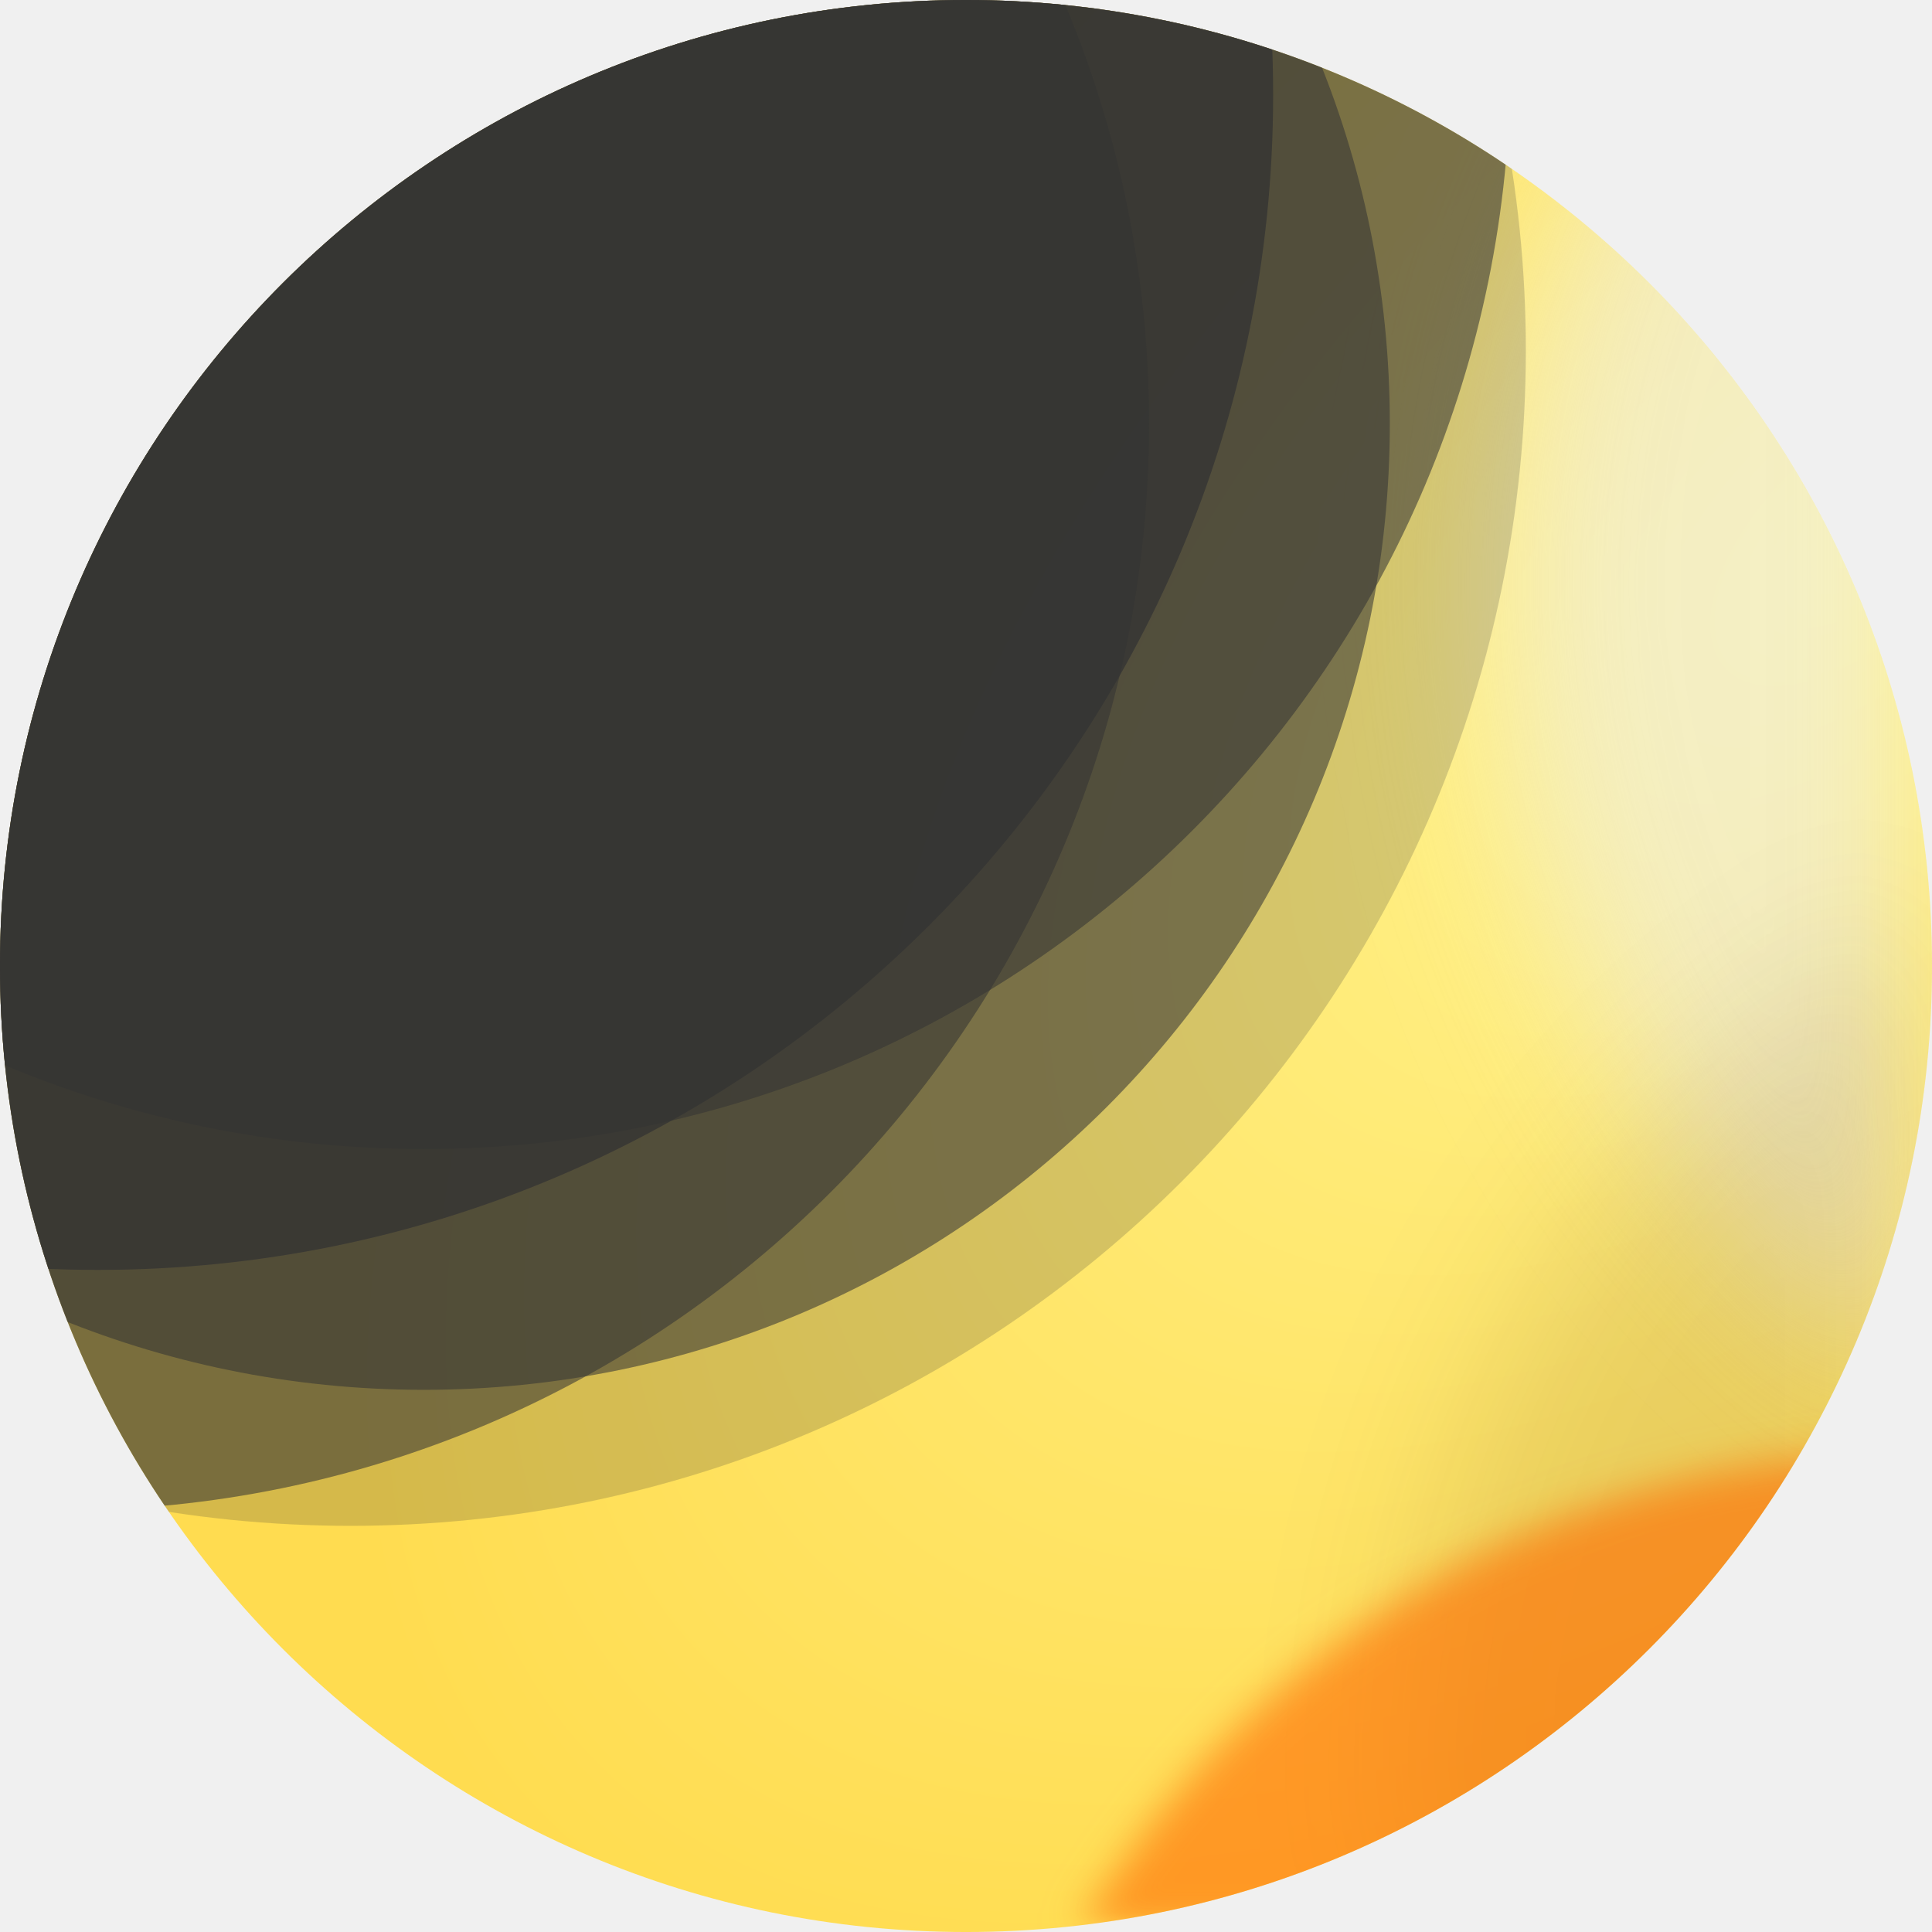
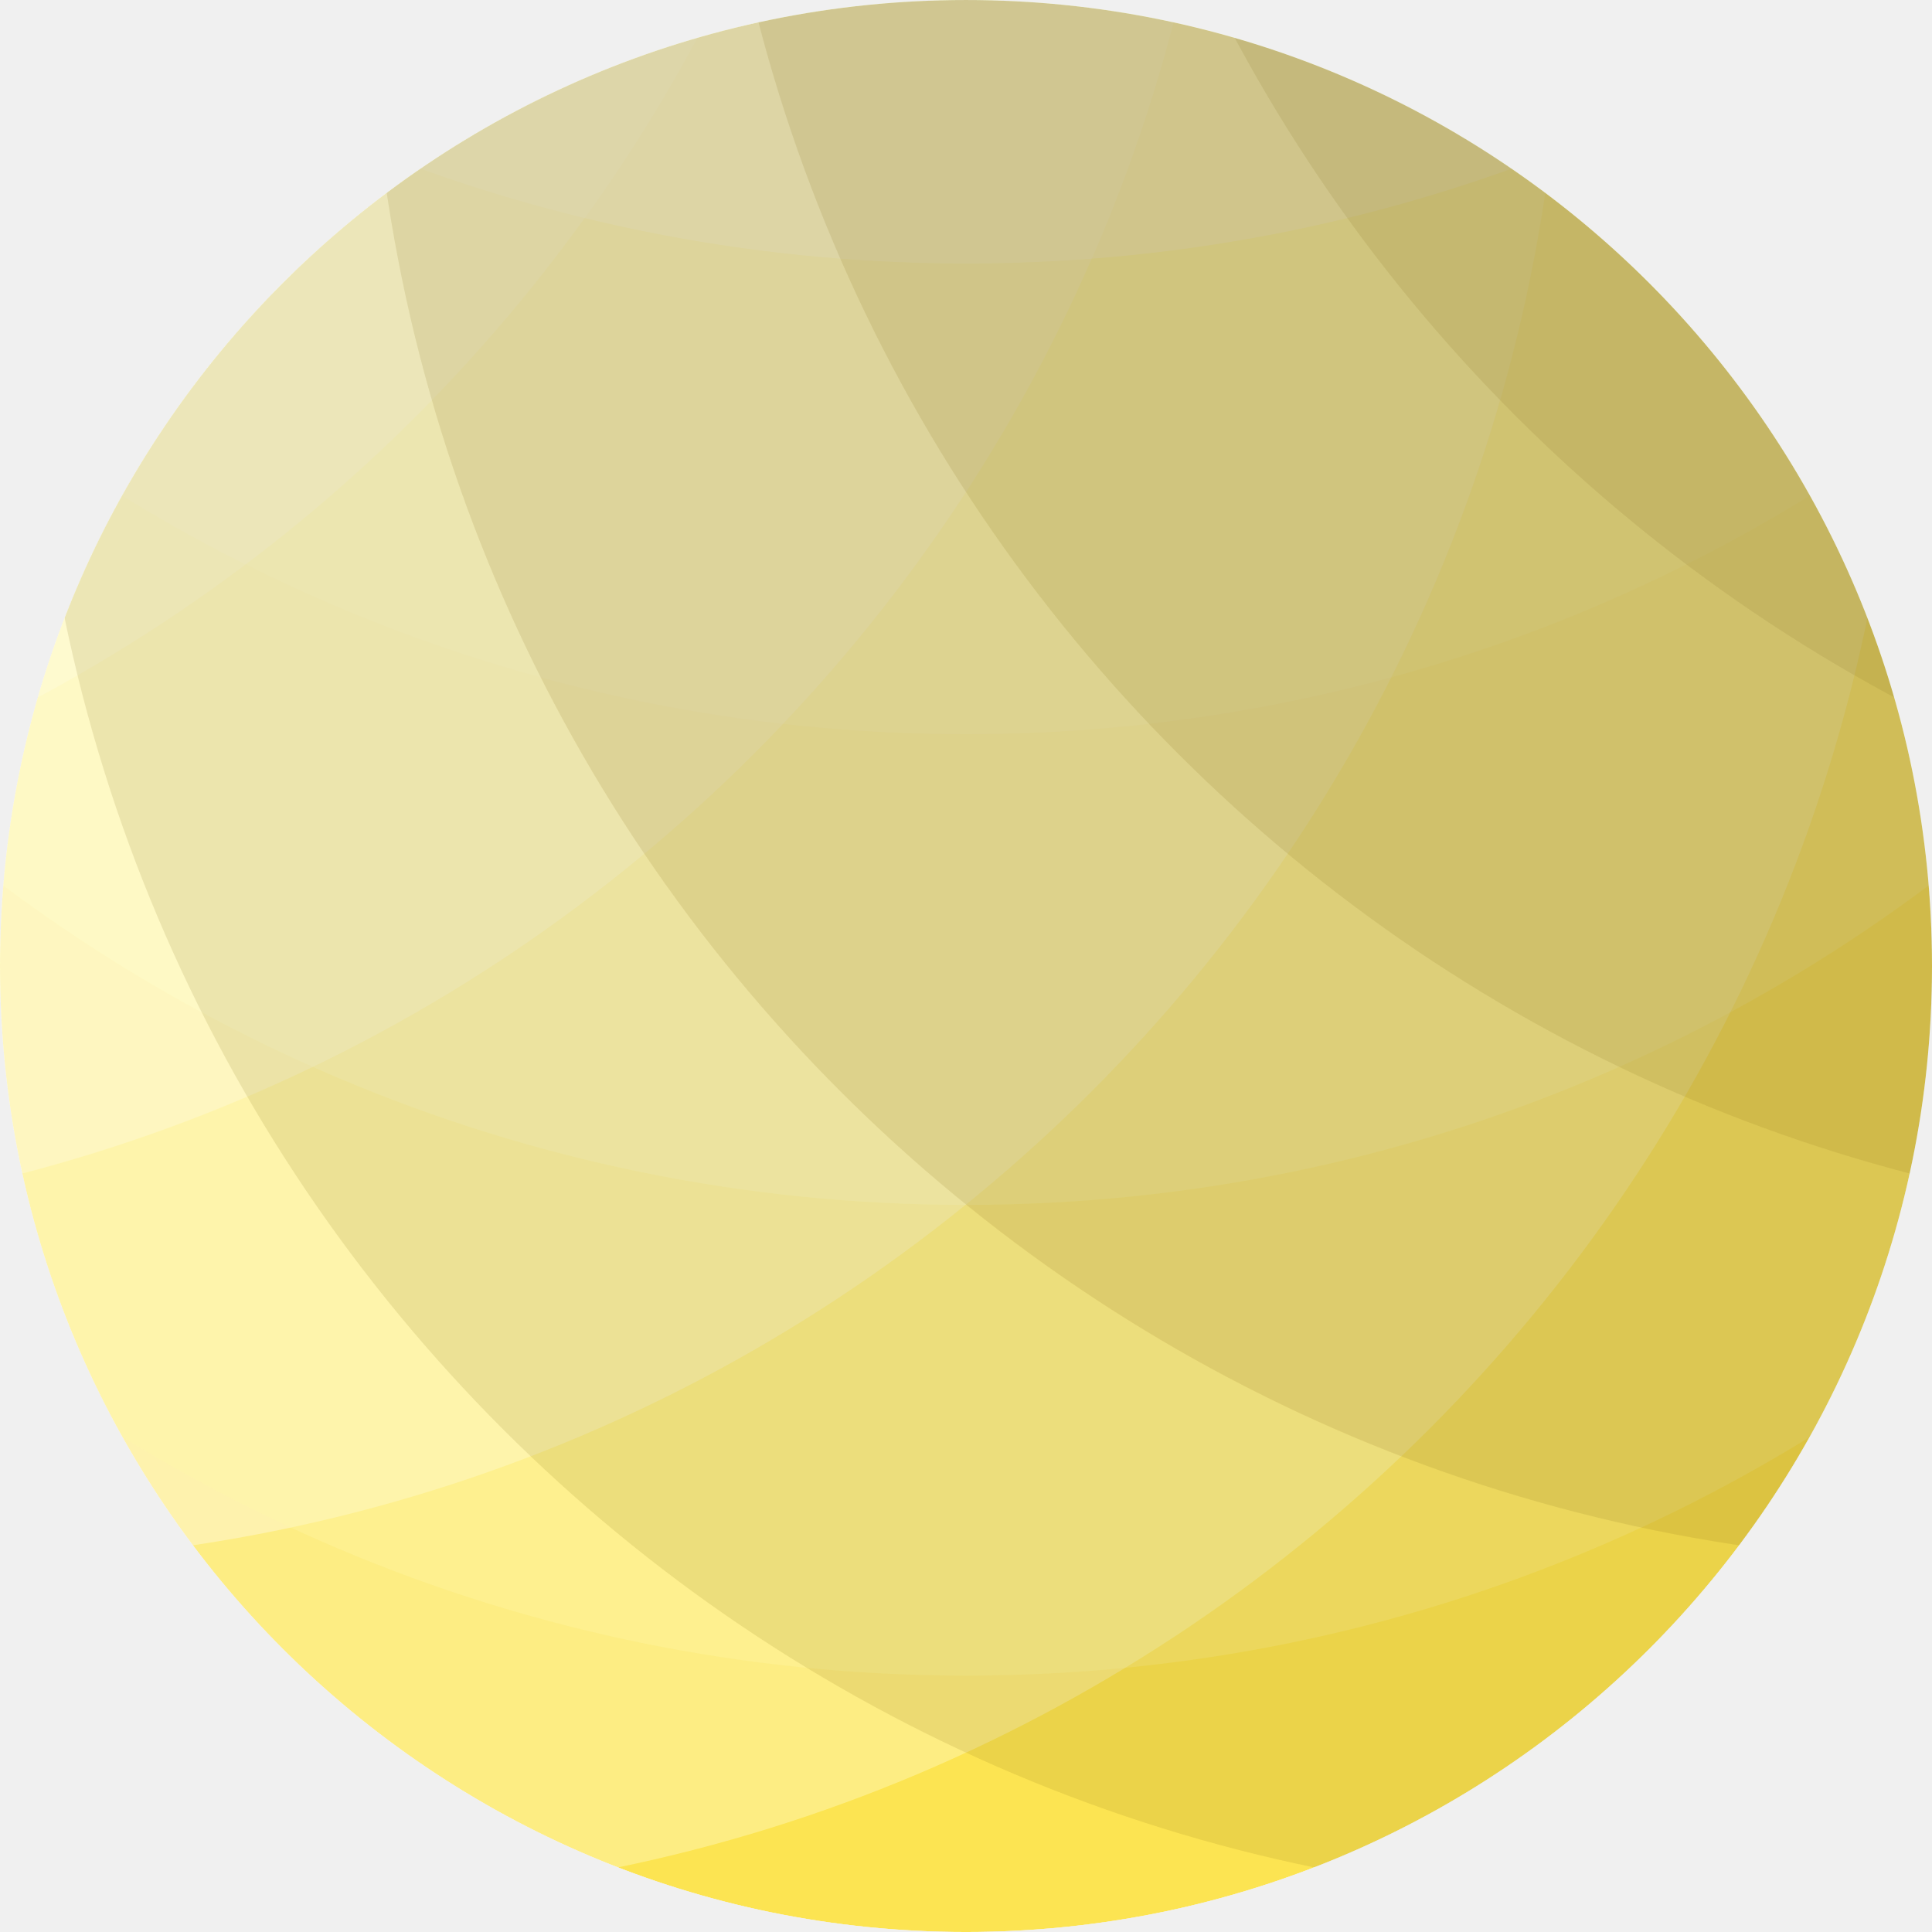
- <svg xmlns="http://www.w3.org/2000/svg" xmlns:xlink="http://www.w3.org/1999/xlink" id="svg8" version="1.1" viewBox="0 0 120 120" height="120mm" width="120mm">
+ <svg xmlns="http://www.w3.org/2000/svg" width="120mm" height="120mm" viewBox="0 0 120 120" version="1.1" id="svg8">
  <defs id="defs2">
-     <linearGradient id="linearGradient923">
-       <stop id="stop919" offset="0" style="stop-color:#fff593;stop-opacity:1;" />
-       <stop id="stop921" offset="1" style="stop-color:#ffdc50;stop-opacity:1" />
-     </linearGradient>
-     <radialGradient gradientTransform="matrix(-1.39516,1.34377,-0.6937178,-0.7202469,459.5638,-28.7707)" gradientUnits="userSpaceOnUse" r="56.569" fy="108.588" fx="160.421" cy="108.588" cx="160.421" id="radialGradient925" xlink:href="#linearGradient923" />
-     <filter height="1.189" y="-0.094" width="1.189" x="-0.094" id="filter1122" style="color-interpolation-filters:sRGB">
-       <feGaussianBlur id="feGaussianBlur1124" stdDeviation="4.444" />
-     </filter>
-     <filter style="color-interpolation-filters:sRGB" id="filter1122-0" x="-0.094" width="1.189" y="-0.094" height="1.189">
-       <feGaussianBlur stdDeviation="4.444" id="feGaussianBlur1124-6" />
-     </filter>
-     <filter height="1.05" y="-0.025" width="1.05" x="-0.025" id="filter1320" style="color-interpolation-filters:sRGB">
-       <feGaussianBlur id="feGaussianBlur1322" stdDeviation="1.169" />
-     </filter>
-     <clipPath id="clipPath1398" clipPathUnits="userSpaceOnUse">
-       <circle r="56.569" cy="133.603" cx="108.028" id="circle1400" style="fill:none;fill-opacity:1;stroke:#ffdc50;stroke-width:0.1;stroke-miterlimit:10.433;stroke-opacity:1;stop-color:#000000" />
+     <clipPath clipPathUnits="userSpaceOnUse" id="clipPath1659">
+       <circle style="mix-blend-mode:normal;fill:none;fill-opacity:1;stroke:#000000;stroke-width:0.265;stroke-opacity:1" id="circle1661" cx="125.994" cy="150.441" r="45.417" />
    </clipPath>
  </defs>
-   <g transform="translate(-48.02843,-73.60309)" id="layer1">
-     <g transform="matrix(1.060661,0,0,1.060661,-6.553062,-8.104434)" clip-path="url(#clipPath1398)" id="g1390">
-       <circle style="fill:url(#radialGradient925);fill-opacity:1;stroke-width:0.1;stroke-miterlimit:10.433;stop-color:#000000" id="path833" cx="108.028" cy="133.603" r="56.569" />
-       <circle r="56.569" cy="111.193" cx="195.775" id="path833-9-6-2" style="opacity:0.57;fill:#ececec;fill-opacity:1;stroke-width:0.1;stroke-miterlimit:10.433;filter:url(#filter1122-0);stop-color:#000000" />
-       <circle style="opacity:0.118;fill:#502d16;fill-opacity:1;stroke-width:0.1;stroke-miterlimit:10.433;filter:url(#filter1122);stop-color:#000000" id="path833-9-6" cx="190.115" cy="181.317" r="56.569" />
-       <circle r="56.569" cy="101.853" cx="76.278" id="path833-3" style="opacity:0.562;fill:#333333;fill-opacity:1;stroke-width:0.1;stroke-miterlimit:10.433;stop-color:#000000" />
-       <circle style="opacity:0.782;fill:#333333;fill-opacity:0.974;stroke-width:0.122;stroke-miterlimit:10.433;stop-color:#000000" id="path833-3-6" cx="57.191" cy="82.576" r="68.824" />
-       <circle r="63.632" cy="80.686" cx="76.278" id="path833-3-6-5" style="opacity:0.562;fill:#333333;fill-opacity:1;stroke-width:0.112;stroke-miterlimit:10.433;stop-color:#000000" />
-       <circle style="opacity:0.562;fill:#333333;fill-opacity:1;stroke-width:0.112;stroke-miterlimit:10.433;stop-color:#000000" id="path833-3-6-5-3" cx="55.112" cy="101.853" r="63.632" />
-       <circle r="56.569" cy="218.653" cx="163.494" id="path833-9" style="opacity:0.582;fill:#ff6600;fill-opacity:1;stroke-width:0.1;stroke-miterlimit:10.433;filter:url(#filter1320);stop-color:#000000" />
-       <circle r="68.824" cy="97.563" cx="71.988" id="path833-3-6-3" style="opacity:0.208;fill:#333333;fill-opacity:0.974;stroke-width:0.122;stroke-miterlimit:10.433;stop-color:#000000" />
+   <g id="layer1" transform="translate(-65.99359,-90.4406)">
+     <g id="g1648" clip-path="url(#clipPath1659)" transform="matrix(1.321086,0,0,1.321086,-40.45475,-48.30434)">
+       <circle style="opacity:0.278;mix-blend-mode:normal;fill:#fff25e;fill-opacity:1;stroke-width:0.441" id="path833-0-9-1-8-5" cx="125.994" cy="123.982" r="75.695" />
+       <circle style="mix-blend-mode:overlay;fill:#d45c00;fill-opacity:1;stroke-width:0.265" id="path833" cx="125.994" cy="150.441" r="45.417" />
+       <circle style="opacity:0.343;mix-blend-mode:normal;fill:#fffacc;fill-opacity:1;stroke-width:0.441" id="path833-0-9-1-8-2" cx="125.994" cy="85.977" r="75.695" />
+       <circle style="opacity:0.194;mix-blend-mode:normal;fill:#fffde5;fill-opacity:1;stroke-width:0.441" id="path833-0-9-1-8-2-0" cx="125.994" cy="63.846" r="75.695" />
+       <circle style="opacity:0.327;mix-blend-mode:overlay;fill:#ffffff;fill-opacity:1;stroke-width:0.441" id="path833-0-9-1" cx="94.244" cy="118.691" r="75.695" />
+       <circle style="opacity:0.327;mix-blend-mode:overlay;fill:#ffffff;fill-opacity:1;stroke-width:0.441" id="path833-0-9" cx="78.369" cy="102.816" r="75.695" />
+       <circle style="opacity:0.327;mix-blend-mode:overlay;fill:#ffffff;fill-opacity:1;stroke-width:0.441" id="path833-0-9-3" cx="62.494" cy="86.941" r="75.695" />
+       <circle style="opacity:0.327;mix-blend-mode:overlay;fill:#ffffff;fill-opacity:1;stroke-width:0.441" id="path833-0-9-3-6" cx="46.619" cy="71.066" r="75.695" />
+       <circle style="opacity:0.478;mix-blend-mode:normal;fill:#ffffff;fill-opacity:1;stroke-width:0.441" id="path833-0-9-1-8-2-0-2" cx="125.994" cy="41.716" r="75.695" />
+       <circle style="opacity:0.455;mix-blend-mode:overlay;fill:#d42c00;fill-opacity:1;stroke-width:0.265" id="path833-3" cx="125.994" cy="150.441" r="45.417" />
+       <circle style="opacity:0.297;mix-blend-mode:normal;fill:#fff8b3;fill-opacity:1;stroke-width:0.441" id="path833-0-9-1-8" cx="125.994" cy="108.107" r="75.695" />
+       <g id="g1431" style="opacity:0.74">
+         <circle style="opacity:0.151;mix-blend-mode:normal;fill:#535000;fill-opacity:0.999;stroke-width:0.441" id="path833-0" cx="157.744" cy="118.691" r="75.695" />
+         <circle style="opacity:0.151;mix-blend-mode:normal;fill:#535000;fill-opacity:0.999;stroke-width:0.441" id="path833-0-0" cx="173.619" cy="102.816" r="75.695" />
+         <circle style="opacity:0.151;mix-blend-mode:normal;fill:#535000;fill-opacity:0.999;stroke-width:0.441" id="path833-0-0-6" cx="189.494" cy="86.941" r="75.695" />
+         <circle style="opacity:0.151;mix-blend-mode:normal;fill:#535000;fill-opacity:0.999;stroke-width:0.441" id="path833-0-0-6-2" cx="205.369" cy="71.066" r="75.695" />
+       </g>
+       <circle style="opacity:0.116;mix-blend-mode:overlay;fill:#d42c00;fill-opacity:1;stroke-width:0.265" id="path833-3-9" cx="125.994" cy="150.441" r="45.417" />
    </g>
  </g>
</svg>
